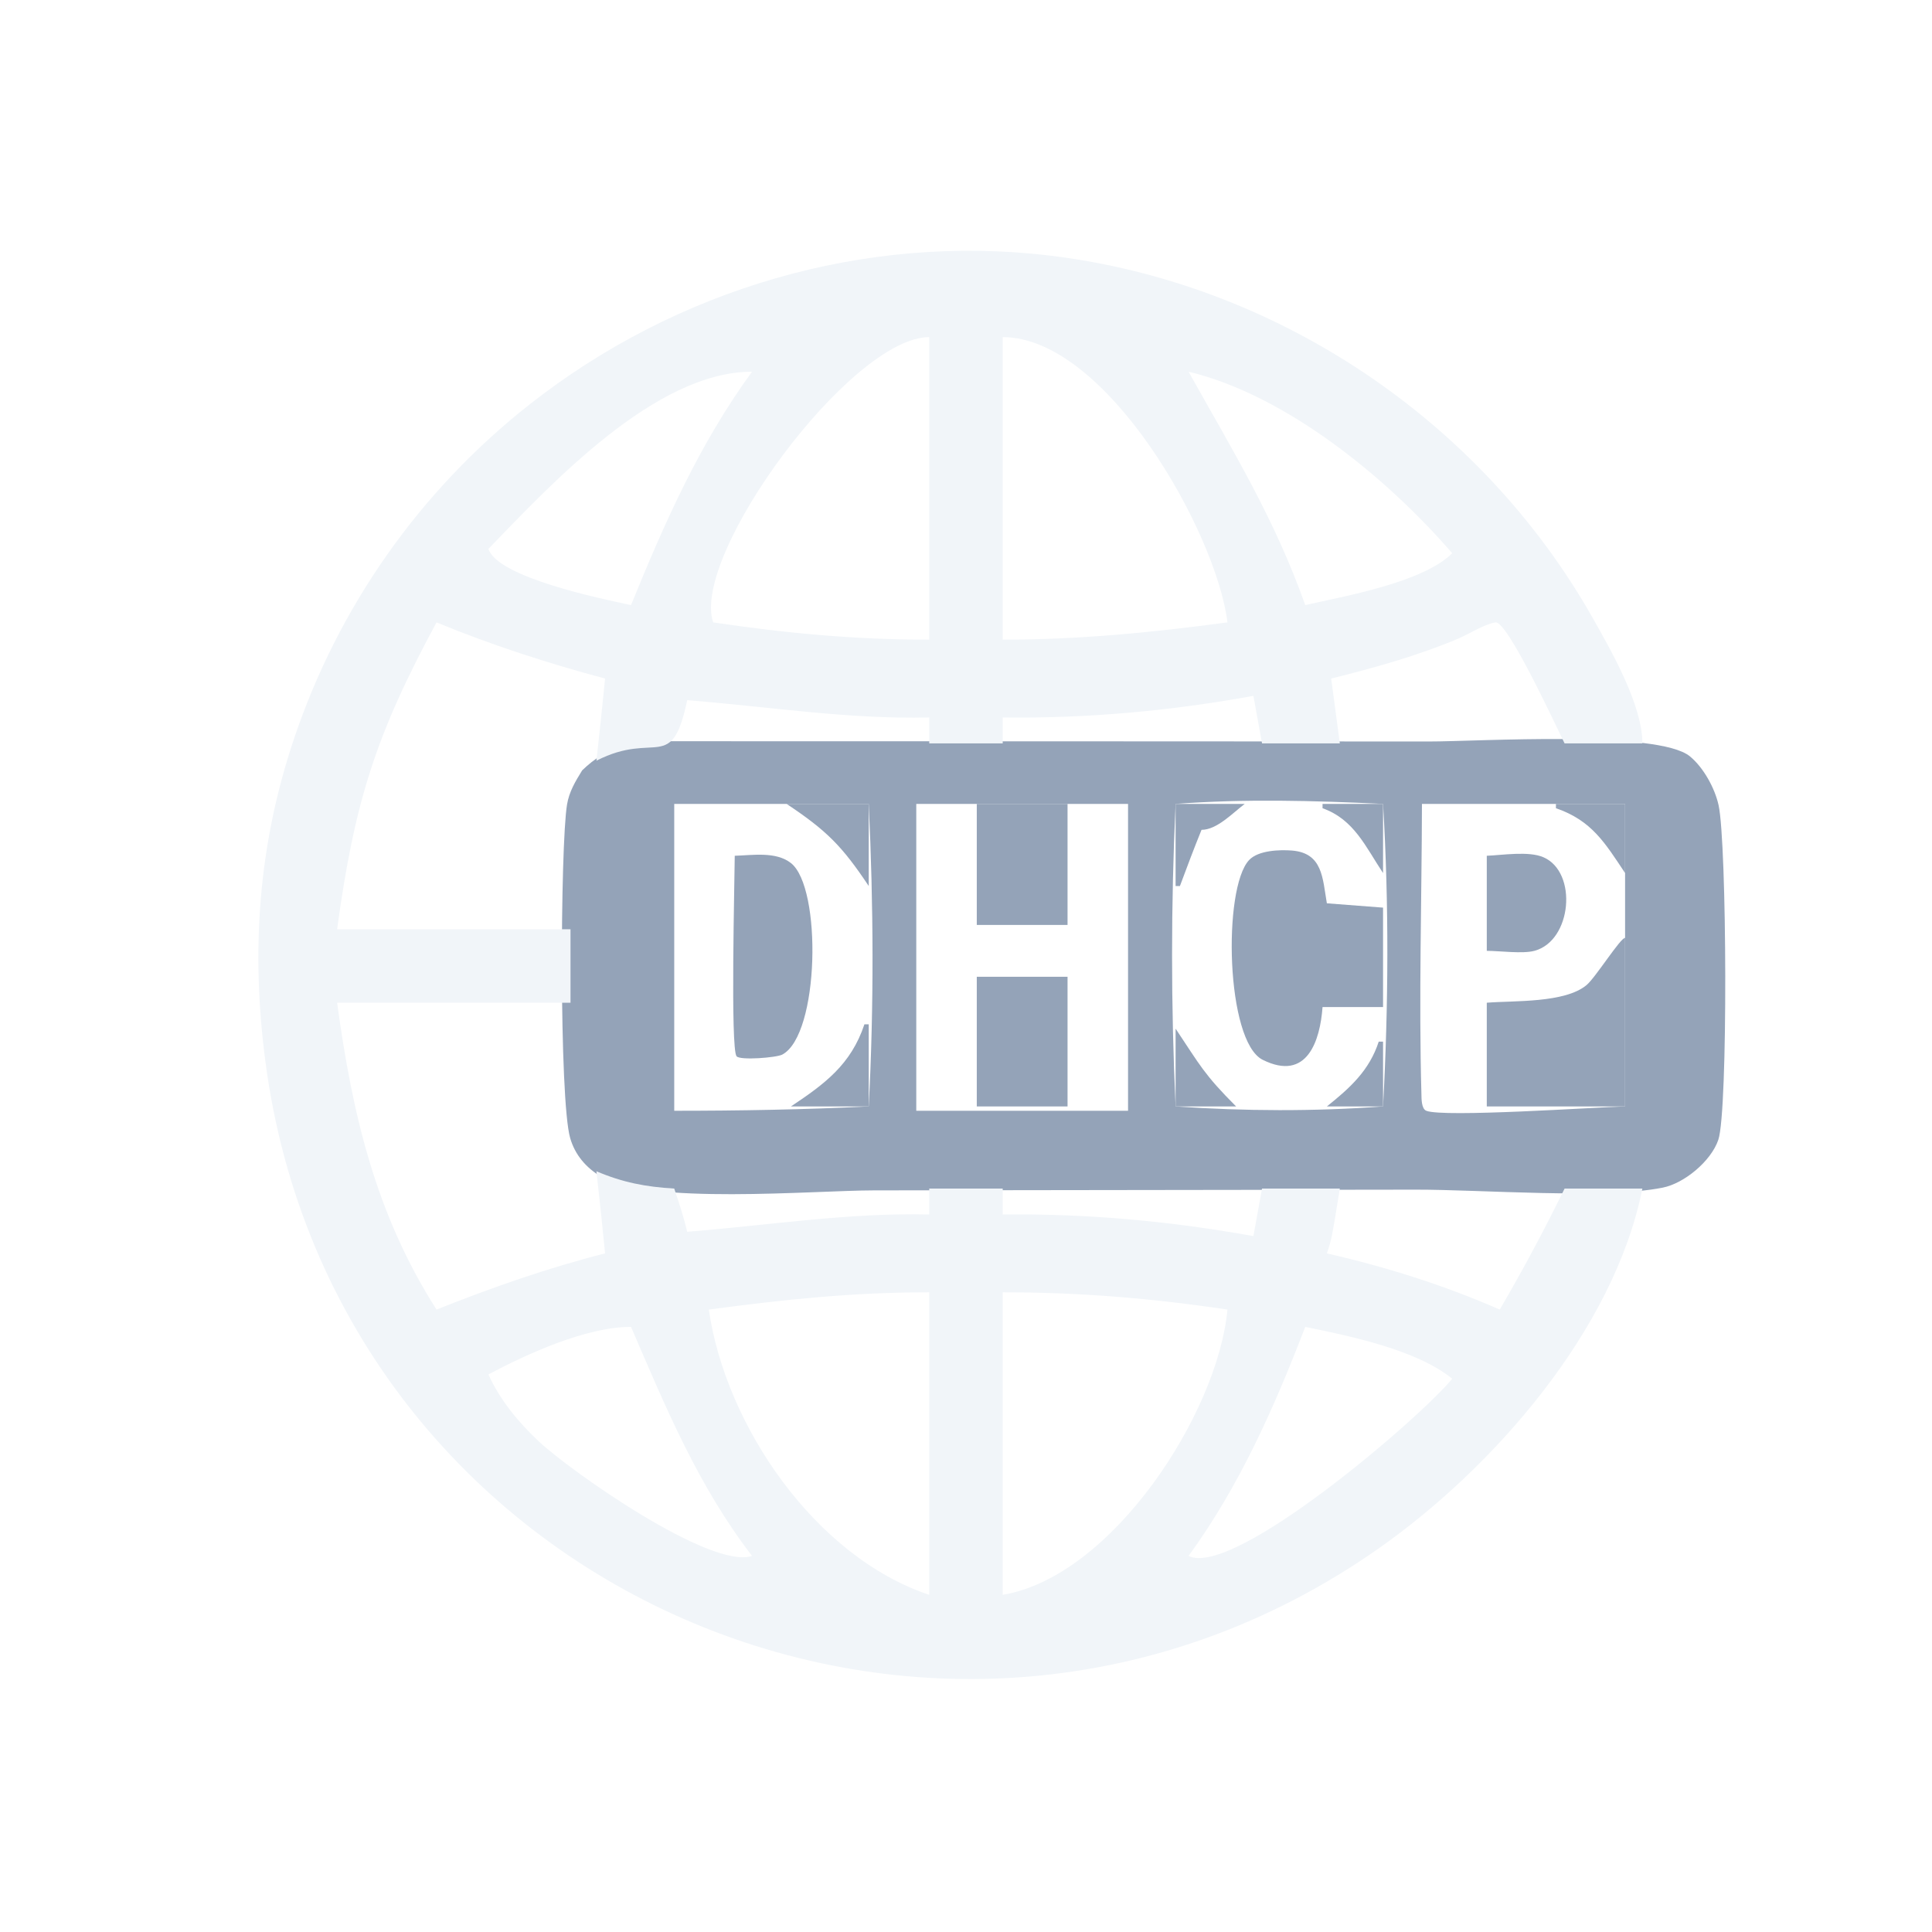
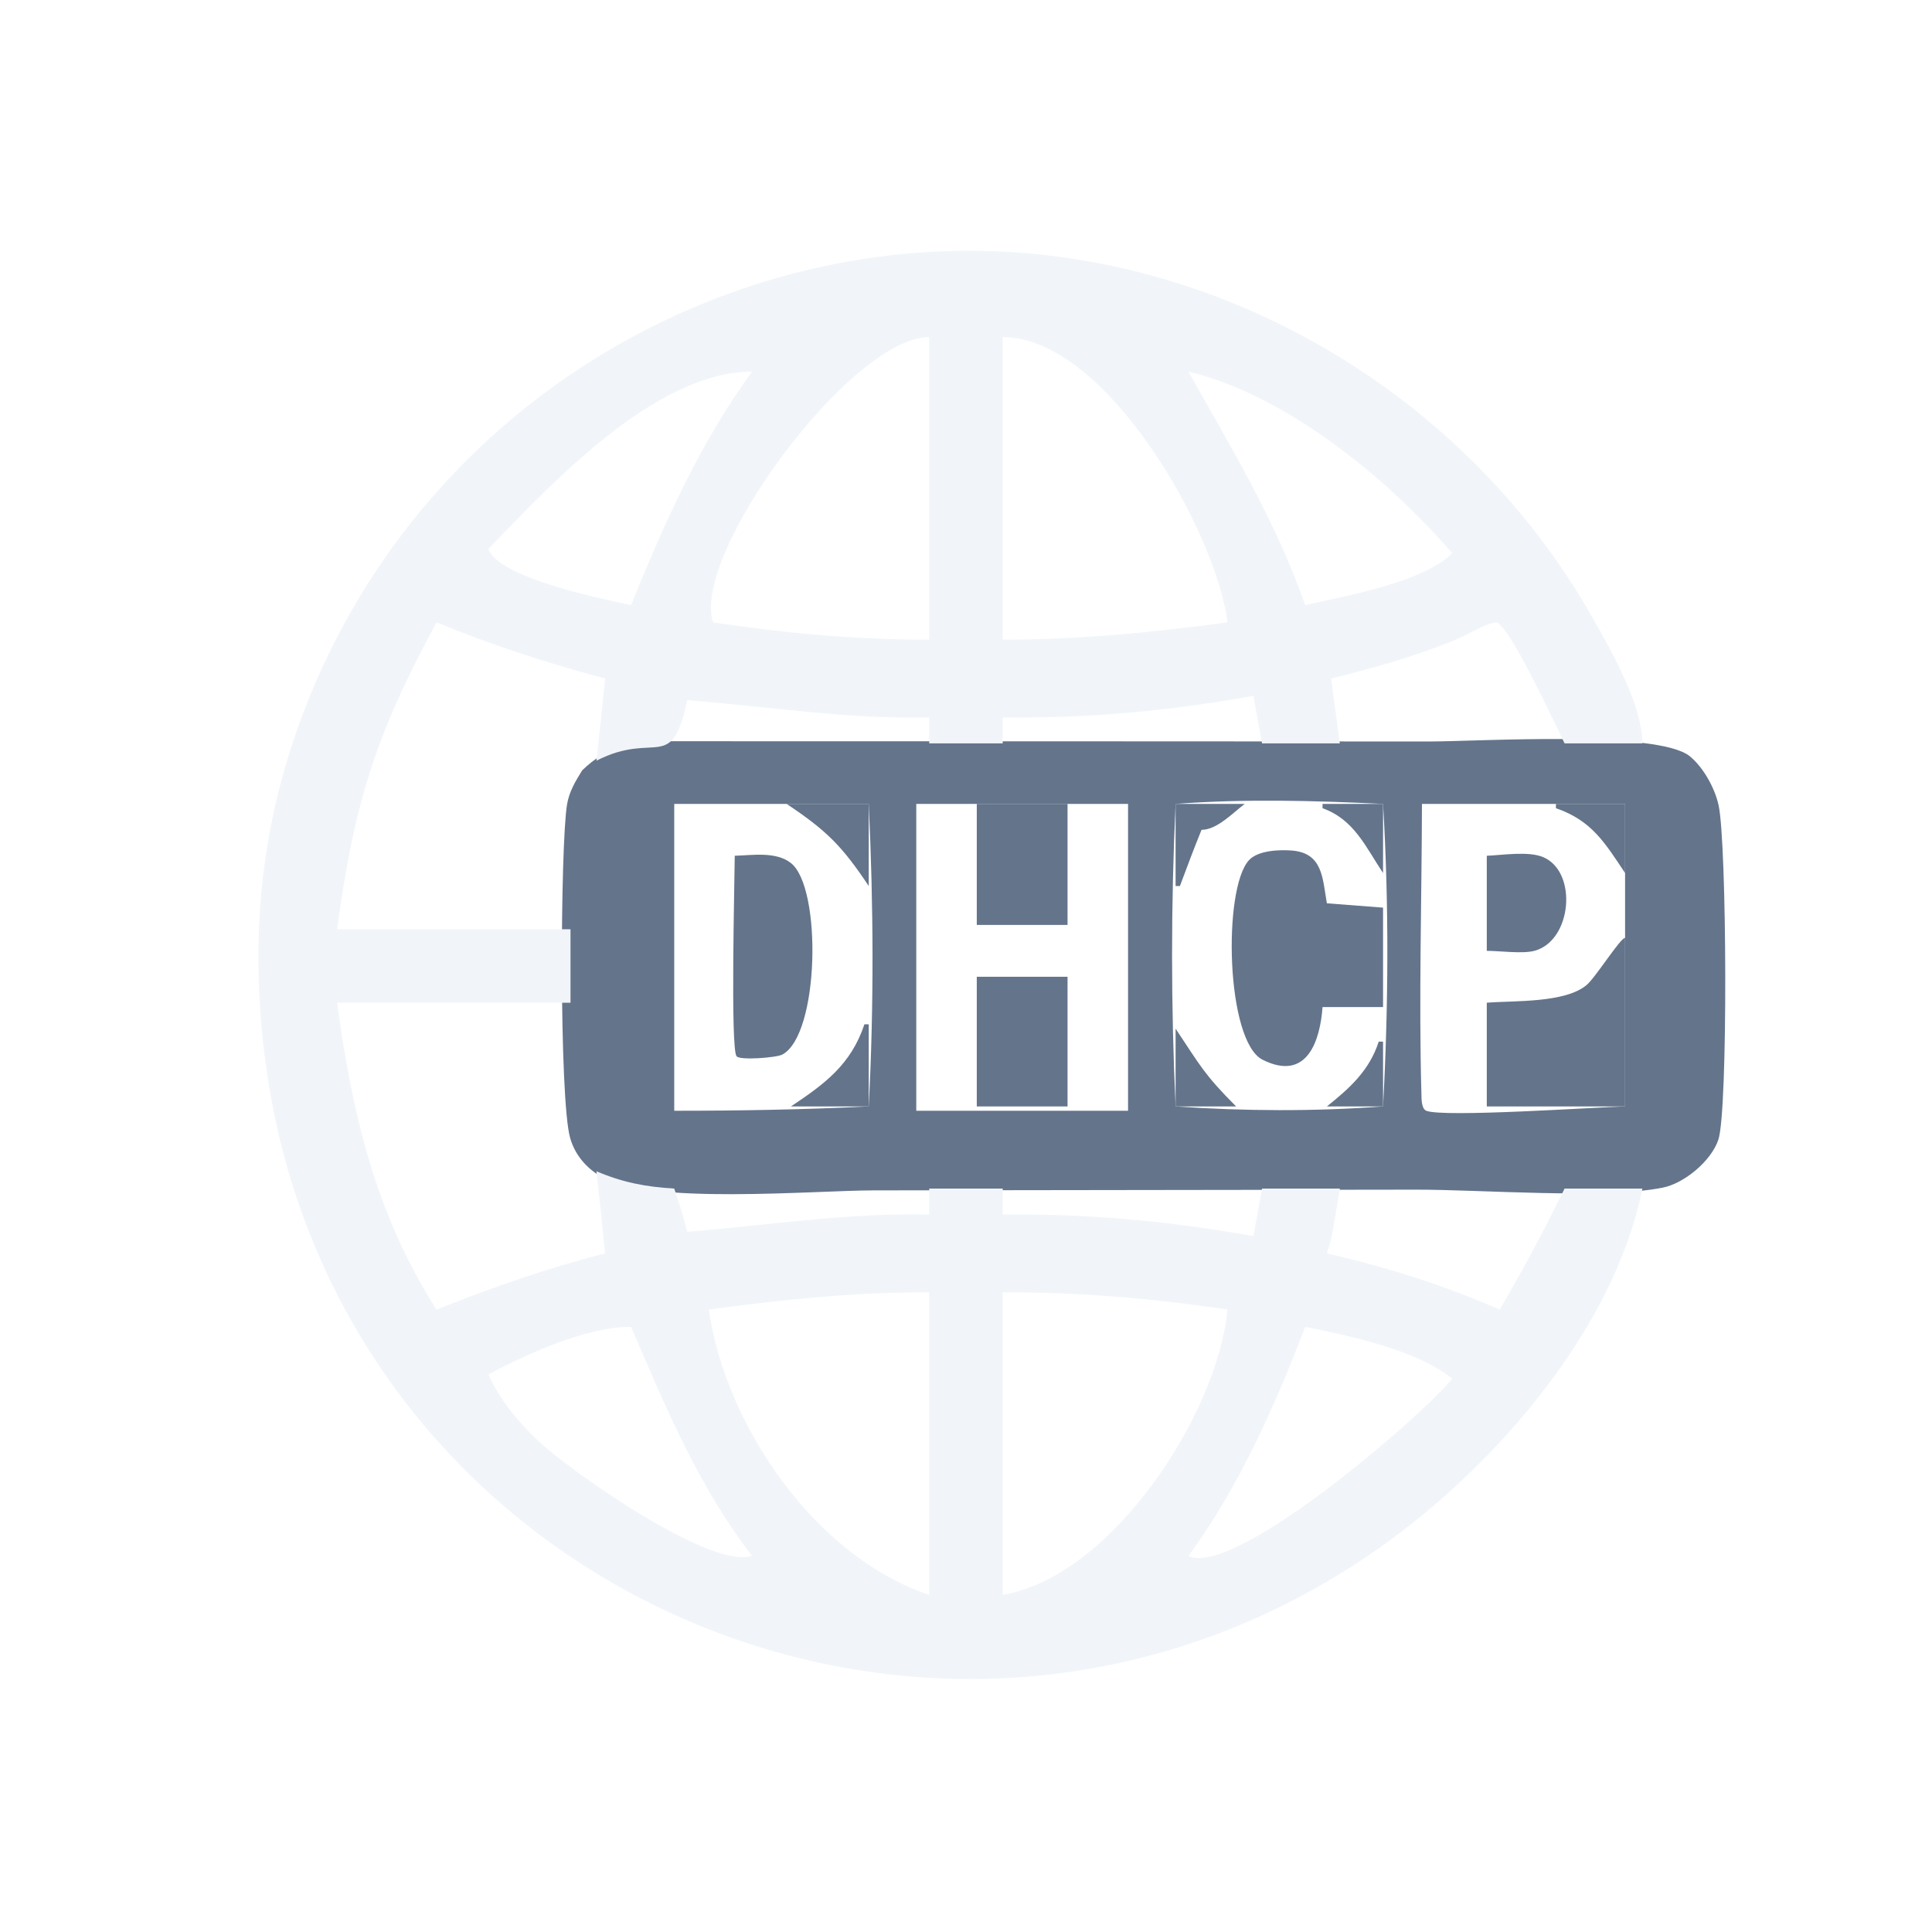
<svg xmlns="http://www.w3.org/2000/svg" viewBox="0 0 24 24" width="24" height="24" fill="none" stroke-linecap="round" stroke-linejoin="round" fill-opacity="0">
  <g transform="scale(0.05369)">
-     <path d="M134.69,178.25c5.79-5.63,11.43-6.75,19.26-6.75c58.89-.02,117.77,.05,176.66,.06c11.37,.01,52.99-2.66,60.39,3.44c3.15,2.59,5.76,7.35,6.63,11.29c1.93,8.75,2.21,70.78-.06,77.43c-1.67,4.93-7.87,10.08-12.88,11.07c-13.64,2.72-42.03,.43-57.19,.46c-41.77,.06-83.53,.12-125.3,.17c-14.14,.02-52.26,3.4-63.2-3.21c-3.44-2.08-5.96-5.01-7.08-8.9c-2.57-8.97-2.29-67.58-.73-77.13c.49-3.01,1.93-5.37,3.5-7.93ZM156,257c15.08,0,29.95-.26,45-1c1.23-23.42,1.11-46.58,0-70c-15,0-30,0-45,0c0,23.67,0,47.33,0,71Zm105-71c-16.33,0-32.67,0-49,0c0,23.67,0,47.33,0,71c16.33,0,32.67,0,49,0c0-23.67,0-47.33,0-71Zm59,0c-16.08-.77-31.94-1.2-48,0c-1.09,23.44-1.09,46.56,0,70c16.09,1.1,31.92,1.18,48,0c1.26-23.38,1.39-46.63,0-70Zm56,0c-15.67,0-31.33,0-47,0c-.05,22.34-.75,44.9-.12,67.22c.02,.88-.03,3.32,1.12,3.78c4.02,1.6,39.14-.83,46-1c0-23.33,0-46.67,0-70Z" fill="#94A3B8" fill-opacity="1" />
-     <path d="M182,186c6.33,0,12.67,0,19,0c0,6.33,0,12.67,0,19c-6.19-9.28-9.73-12.82-19-19Z" fill="#94A3B8" fill-opacity="1" />
-     <path d="M226,214c0-9.33,0-18.67,0-28c7,0,14,0,21,0c0,9.33,0,18.67,0,28c-7,0-14,0-21,0Z" fill="#94A3B8" fill-opacity="1" />
-     <path d="M288,186c-2.8,2.1-6.42,6-10,6c-1.75,4.3-3.38,8.65-5,13c-.33,0-.66,0-1,0c0-6.33,0-12.67,0-19c5.33,0,10.67,0,16,0Z" fill="#94A3B8" fill-opacity="1" />
-     <path d="M320,202c-4.02-6.03-6.68-12.39-14-15c0-.33,0-.66,0-1c4.67,0,9.33,0,14,0c0,5.33,0,10.67,0,16Z" fill="#94A3B8" fill-opacity="1" />
-     <path d="M376,202c-4.62-6.92-7.67-12.14-16-15c0-.33,0-.66,0-1c5.33,0,10.67,0,16,0c0,5.33,0,10.67,0,16Z" fill="#94A3B8" fill-opacity="1" />
-     <path d="M320,233c-4.67,0-9.33,0-14,0c-.56,7.71-3.53,17.35-13.85,12.21c-8.54-4.26-9.26-39.68-3.15-46.21c2.12-2.27,7.07-2.43,9.91-2.21c7.16,.58,7.08,6.4,8.09,12.21c4.33,.33,8.67,.67,13,1c0,7.67,0,15.33,0,23Z" fill="#94A3B8" fill-opacity="1" />
-     <path d="M170,198c4.13-.12,9.52-1.04,13,1.69c7.19,5.63,6.63,39.71-2,44.31c-1.35,.72-9.79,1.38-10.58,.39c-1.45-1.8-.44-41.08-.42-46.39Z" fill="#94A3B8" fill-opacity="1" />
-     <path d="M344,220c0-7.33,0-14.67,0-22c3.57-.14,9.69-1.14,13.1,.34c7.99,3.45,6.61,19.37-2.1,21.66c-2.75,.73-7.99,0-11,0Z" fill="#94A3B8" fill-opacity="1" />
-     <path d="M344,256c0-8,0-16,0-24c6.27-.51,18.08,.12,23.09-4.09C369.18,226.16,374.9,217,376,217c0,13,0,26,0,39c-10.67,0-21.33,0-32,0Z" fill="#94A3B8" fill-opacity="1" />
-     <path d="M226,256c0-10,0-20,0-30c7,0,14,0,21,0c0,10,0,20,0,30c-7,0-14,0-21,0Z" fill="#94A3B8" fill-opacity="1" />
-     <path d="M183,256c7.83-5.22,13.89-9.68,17-19c.33,0,.66,0,1,0c0,6.33,0,12.67,0,19c-6,0-12,0-18,0Z" fill="#94A3B8" fill-opacity="1" />
-     <path d="M272,238c5.66,8.49,6.61,10.61,14,18c-4.67,0-9.33,0-14,0c0-6,0-12,0-18Z" fill="#94A3B8" fill-opacity="1" />
-     <path d="M307,256c5.31-4.25,9.83-8.3,12-15c.33,0,.66,0,1,0c0,5,0,10,0,15c-4.33,0-8.67,0-13,0Z" fill="#94A3B8" fill-opacity="1" />
+     <path d="M134.69,178.25c5.79-5.63,11.43-6.75,19.26-6.75c58.89-.02,117.77,.05,176.66,.06c11.37,.01,52.99-2.66,60.39,3.44c3.15,2.59,5.76,7.35,6.63,11.29c1.93,8.75,2.21,70.78-.06,77.43c-1.67,4.93-7.87,10.08-12.88,11.07c-13.64,2.72-42.03,.43-57.19,.46c-41.77,.06-83.53,.12-125.3,.17c-14.14,.02-52.26,3.4-63.2-3.21c-3.44-2.08-5.96-5.01-7.08-8.9c-2.57-8.97-2.29-67.58-.73-77.13c.49-3.01,1.93-5.37,3.5-7.93ZM156,257c15.08,0,29.95-.26,45-1c1.23-23.42,1.11-46.58,0-70c-15,0-30,0-45,0c0,23.67,0,47.33,0,71Zm105-71c-16.33,0-32.67,0-49,0c0,23.67,0,47.33,0,71c16.33,0,32.67,0,49,0c0-23.67,0-47.33,0-71Zm59,0c-16.08-.77-31.94-1.2-48,0c-1.09,23.44-1.09,46.56,0,70c16.09,1.1,31.92,1.18,48,0c1.26-23.38,1.39-46.63,0-70Zm56,0c-15.67,0-31.33,0-47,0c-.05,22.34-.75,44.9-.12,67.22c.02,.88-.03,3.32,1.12,3.78c4.02,1.6,39.14-.83,46-1c0-23.33,0-46.67,0-70Z" fill="#64748B" fill-opacity="1" />
+     <path d="M182,186c6.33,0,12.67,0,19,0c0,6.33,0,12.67,0,19c-6.19-9.28-9.73-12.82-19-19Z" fill="#64748B" fill-opacity="1" />
+     <path d="M226,214c0-9.33,0-18.67,0-28c7,0,14,0,21,0c0,9.33,0,18.67,0,28c-7,0-14,0-21,0Z" fill="#64748B" fill-opacity="1" />
+     <path d="M288,186c-2.8,2.1-6.42,6-10,6c-1.75,4.3-3.38,8.65-5,13c-.33,0-.66,0-1,0c0-6.33,0-12.67,0-19c5.33,0,10.67,0,16,0Z" fill="#64748B" fill-opacity="1" />
+     <path d="M320,202c-4.02-6.03-6.68-12.39-14-15c0-.33,0-.66,0-1c4.67,0,9.33,0,14,0c0,5.33,0,10.67,0,16Z" fill="#64748B" fill-opacity="1" />
+     <path d="M376,202c-4.62-6.92-7.67-12.14-16-15c0-.33,0-.66,0-1c5.33,0,10.67,0,16,0c0,5.33,0,10.67,0,16Z" fill="#64748B" fill-opacity="1" />
+     <path d="M320,233c-4.67,0-9.33,0-14,0c-.56,7.71-3.53,17.35-13.85,12.21c-8.54-4.26-9.26-39.68-3.15-46.21c2.12-2.27,7.07-2.43,9.91-2.21c7.16,.58,7.08,6.4,8.09,12.21c4.33,.33,8.67,.67,13,1c0,7.67,0,15.33,0,23Z" fill="#64748B" fill-opacity="1" />
+     <path d="M170,198c4.13-.12,9.52-1.04,13,1.69c7.19,5.63,6.63,39.71-2,44.31c-1.35,.72-9.79,1.38-10.58,.39c-1.45-1.8-.44-41.08-.42-46.39Z" fill="#64748B" fill-opacity="1" />
+     <path d="M344,220c0-7.33,0-14.67,0-22c3.57-.14,9.69-1.14,13.1,.34c7.99,3.45,6.61,19.37-2.1,21.66c-2.75,.73-7.99,0-11,0Z" fill="#64748B" fill-opacity="1" />
+     <path d="M344,256c0-8,0-16,0-24c6.27-.51,18.08,.12,23.09-4.09C369.18,226.16,374.9,217,376,217c0,13,0,26,0,39c-10.67,0-21.33,0-32,0Z" fill="#64748B" fill-opacity="1" />
+     <path d="M226,256c0-10,0-20,0-30c7,0,14,0,21,0c0,10,0,20,0,30c-7,0-14,0-21,0Z" fill="#64748B" fill-opacity="1" />
+     <path d="M183,256c7.83-5.22,13.89-9.68,17-19c.33,0,.66,0,1,0c0,6.33,0,12.67,0,19c-6,0-12,0-18,0Z" fill="#64748B" fill-opacity="1" />
+     <path d="M272,238c5.66,8.49,6.61,10.61,14,18c-4.67,0-9.33,0-14,0c0-6,0-12,0-18Z" fill="#64748B" fill-opacity="1" />
+     <path d="M307,256c5.31-4.25,9.83-8.3,12-15c.33,0,.66,0,1,0c0,5,0,10,0,15c-4.33,0-8.67,0-13,0Z" fill="#64748B" fill-opacity="1" />
    <path d="M138,176c.71-6.33,1.37-12.66,2-19c-13.26-3.55-26.31-7.76-39-13c-14.07,26.03-18.99,41.6-23,71c18,0,36,0,54,0c0,5.67,0,11.33,0,17c-18,0-36,0-54,0c3.52,25.81,8.93,48.97,23,71c12.75-5.08,25.69-9.62,39-13c-.62-6.34-1.29-12.67-2-19c6.08,2.59,11.41,3.61,18,4c1.13,3.31,2.18,6.6,3,10c18.56-1.47,37.37-4.46,56-4c0-1.98,0-3.96,0-6c5.67,0,11.33,0,17,0c0,1.98,0,3.96,0,6c19.49-.23,38.82,1.53,58,5c.67-3.67,1.33-7.33,2-11c6,0,12,0,18,0c-1.88,11.63-1.88,11.63-3,15c13.74,3.14,27.08,7.34,40,13c5.37-9.18,10.32-18.45,15-28c6,0,12,0,18,0c-6.56,32.8-34.53,64.73-61.21,83.4C217.57,429.23,77.48,368.29,61.4,245.55C58.04,219.94,59.76,195.54,68,171c10.27-30.6,29.15-57.46,54.55-77.44c33.85-26.63,77.46-39.59,120.37-34.42c52.25,6.29,99.63,38.01,125.55,83.77C372.85,150.65,380,163.12,380,172c-6,0-12,0-18,0c-2.02-4.08-13.24-28.43-16-28c-2.54,.4-6.15,2.72-8.61,3.76c-9.48,4-19.43,6.75-29.39,9.24c.67,5,1.33,10,2,15c-6,0-12,0-18,0c-.67-3.67-1.33-7.33-2-11c-19.09,3.49-38.59,5.26-58,5c0,1.98,0,3.96,0,6c-5.67,0-11.33,0-17,0c0-1.98,0-3.96,0-6c-18.63,.46-37.44-2.53-56-4c-3.63,17.16-7.21,6.95-21,14Zm94-28c17.64,0,34.54-1.65,52-4c-2.58-20.9-28.09-66-52-66c0,23.33,0,46.67,0,70ZM215,78c-18.13,0-55.2,50.4-50,66c16.84,2.52,32.89,4,50,4c0-23.33,0-46.67,0-70Zm-41,8c-22.41,0-46.41,25.93-61,41c2.21,6.62,25.97,11.5,33,13c7.74-18.99,15.83-37.34,28-54Zm101,0c10.28,18.39,19.85,33.88,27,54c9.23-2.09,27.25-5.25,34-12c-14.93-17.28-38.34-36.57-61-42ZM215,369c0-23.33,0-46.67,0-70c-17.66,0-33.53,1.66-51,4c3.91,27.01,24.72,57.24,51,66Zm17,0c25.25-4.21,49.74-41.85,52-66c-17.53-2.62-34.17-4-52-4c0,23.33,0,46.67,0,70Zm43-9c10.39,5.19,53.69-32.02,61-41c-8.27-6.73-23.65-9.87-34-12c-7.17,18.63-15.19,36.78-27,53Zm-101,0c-12.52-16.31-19.94-34.3-28-53c-10.36,0-23.94,6.21-33,11c2.69,5.93,6.92,11.05,11.64,15.48c7.4,6.94,39.8,29.71,49.36,26.52Z" fill="#F1F5F9" fill-opacity="1" />
  </g>
</svg>
